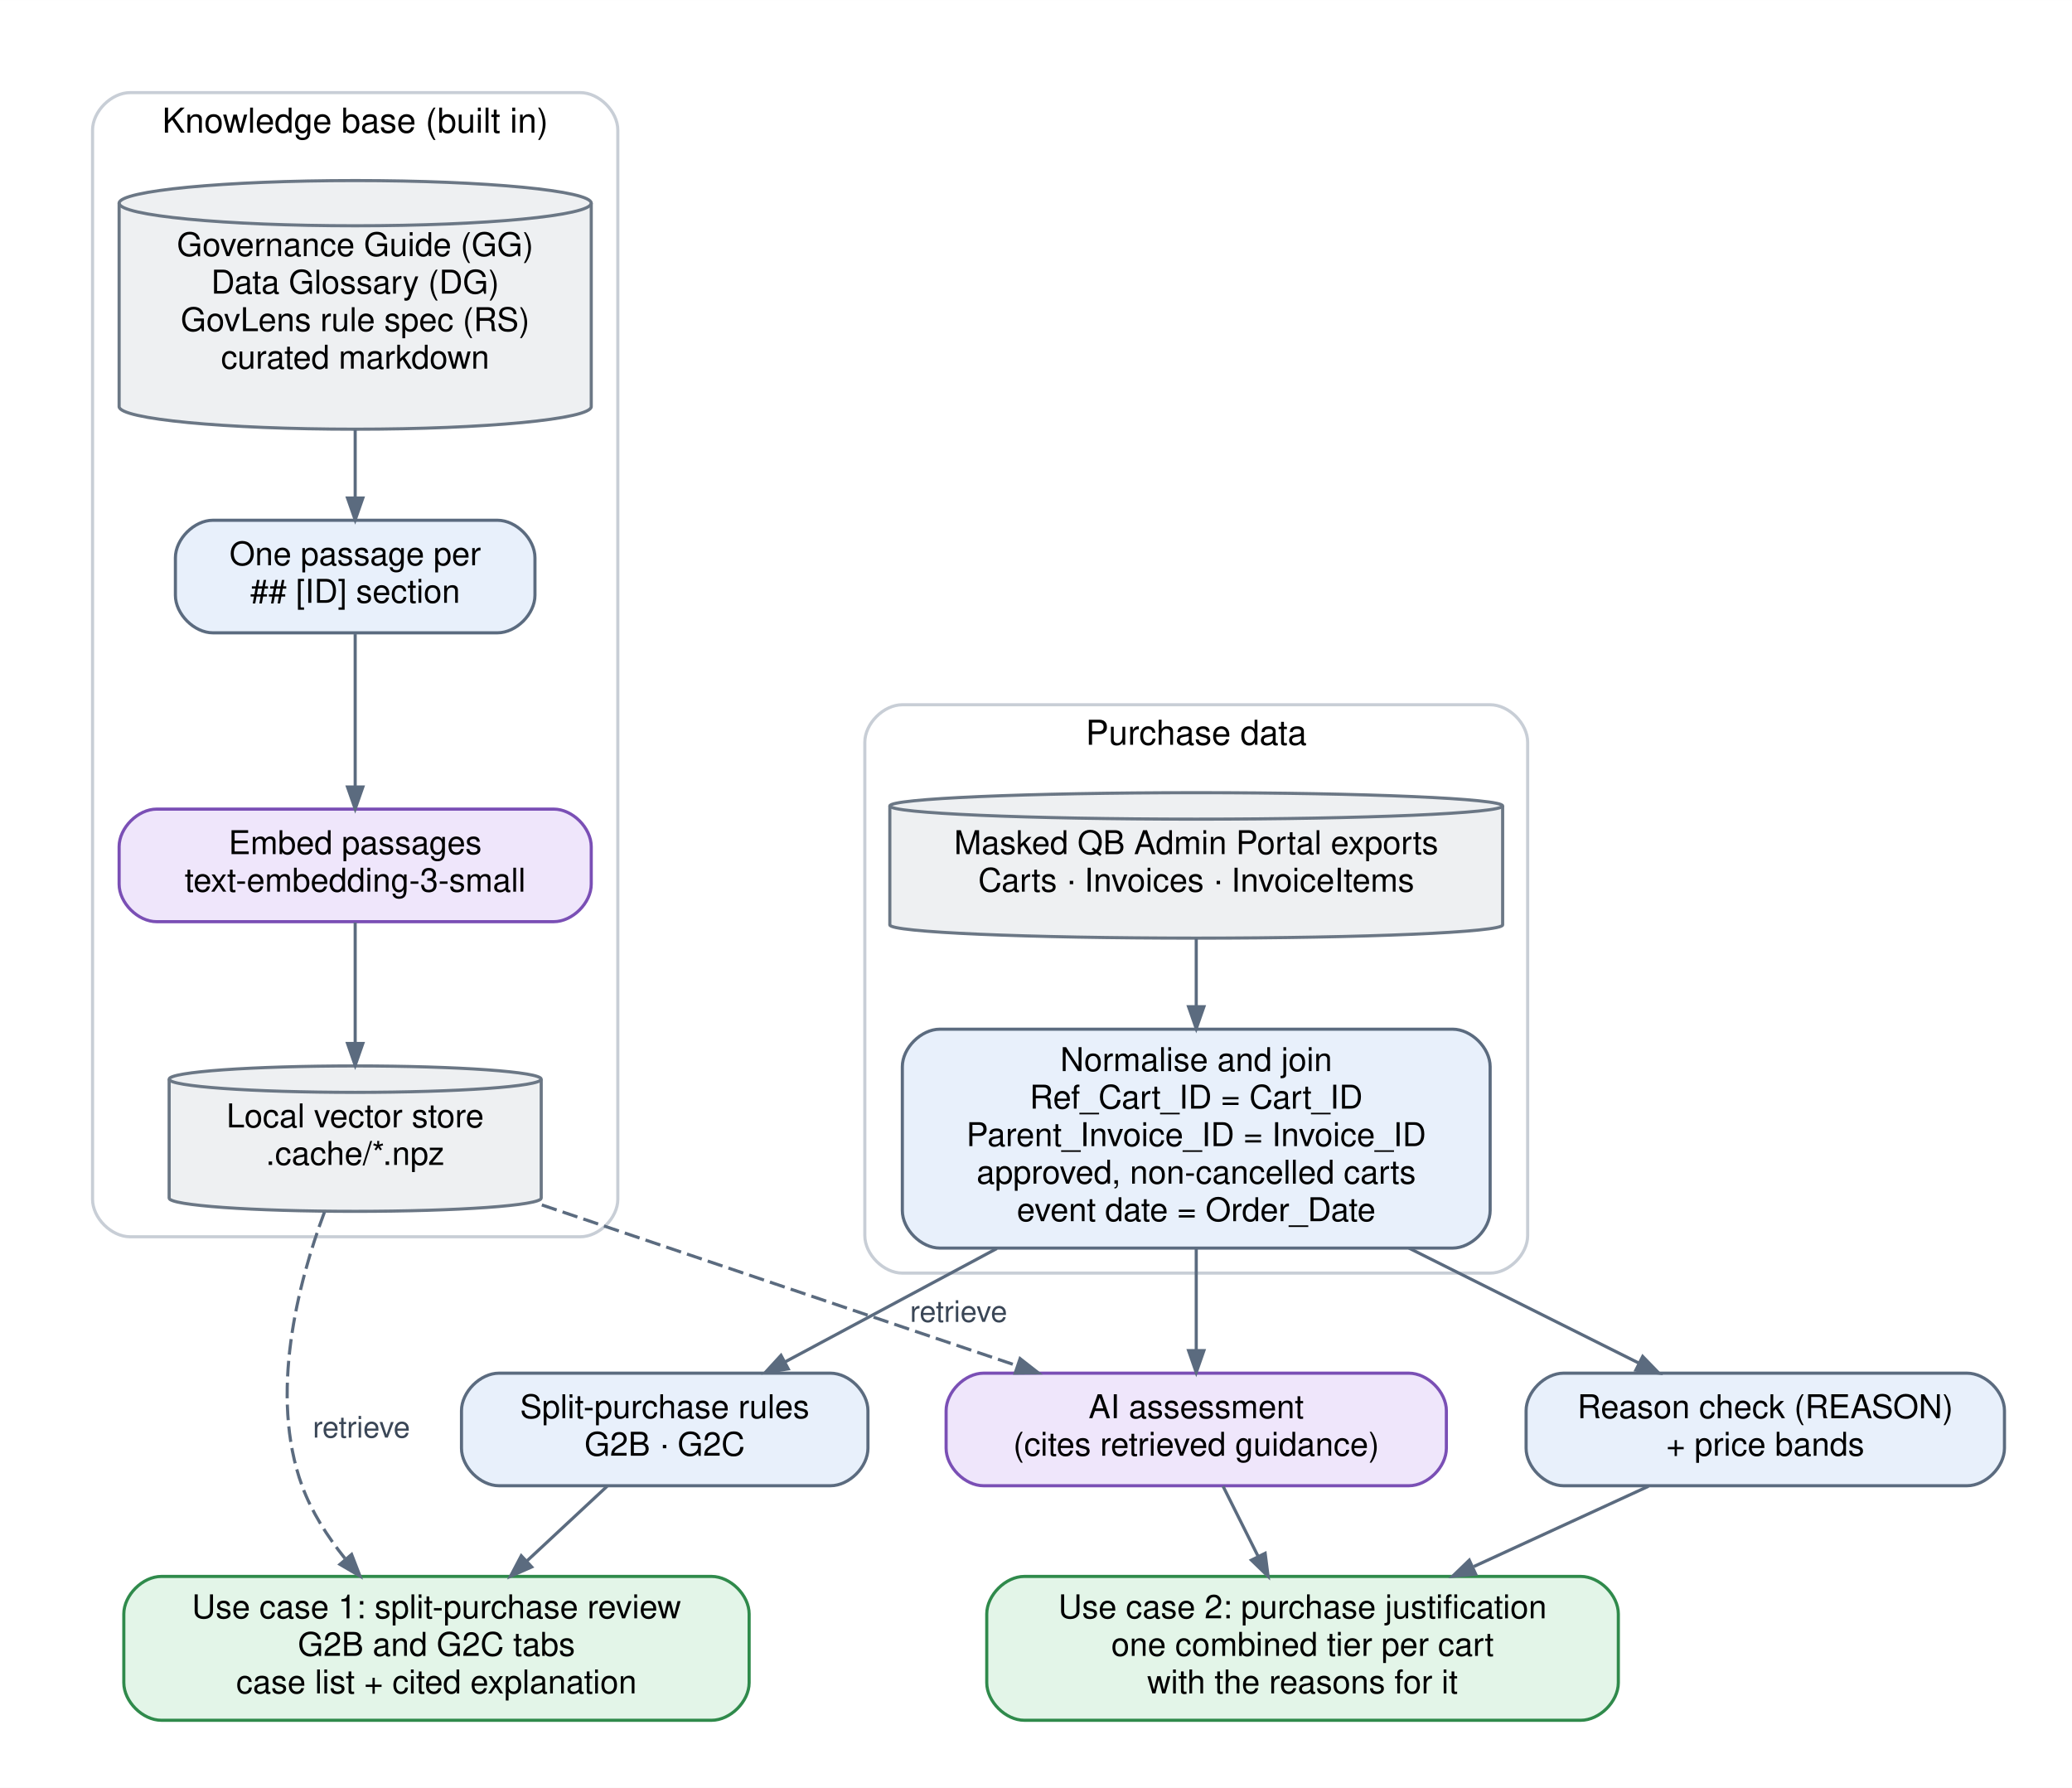
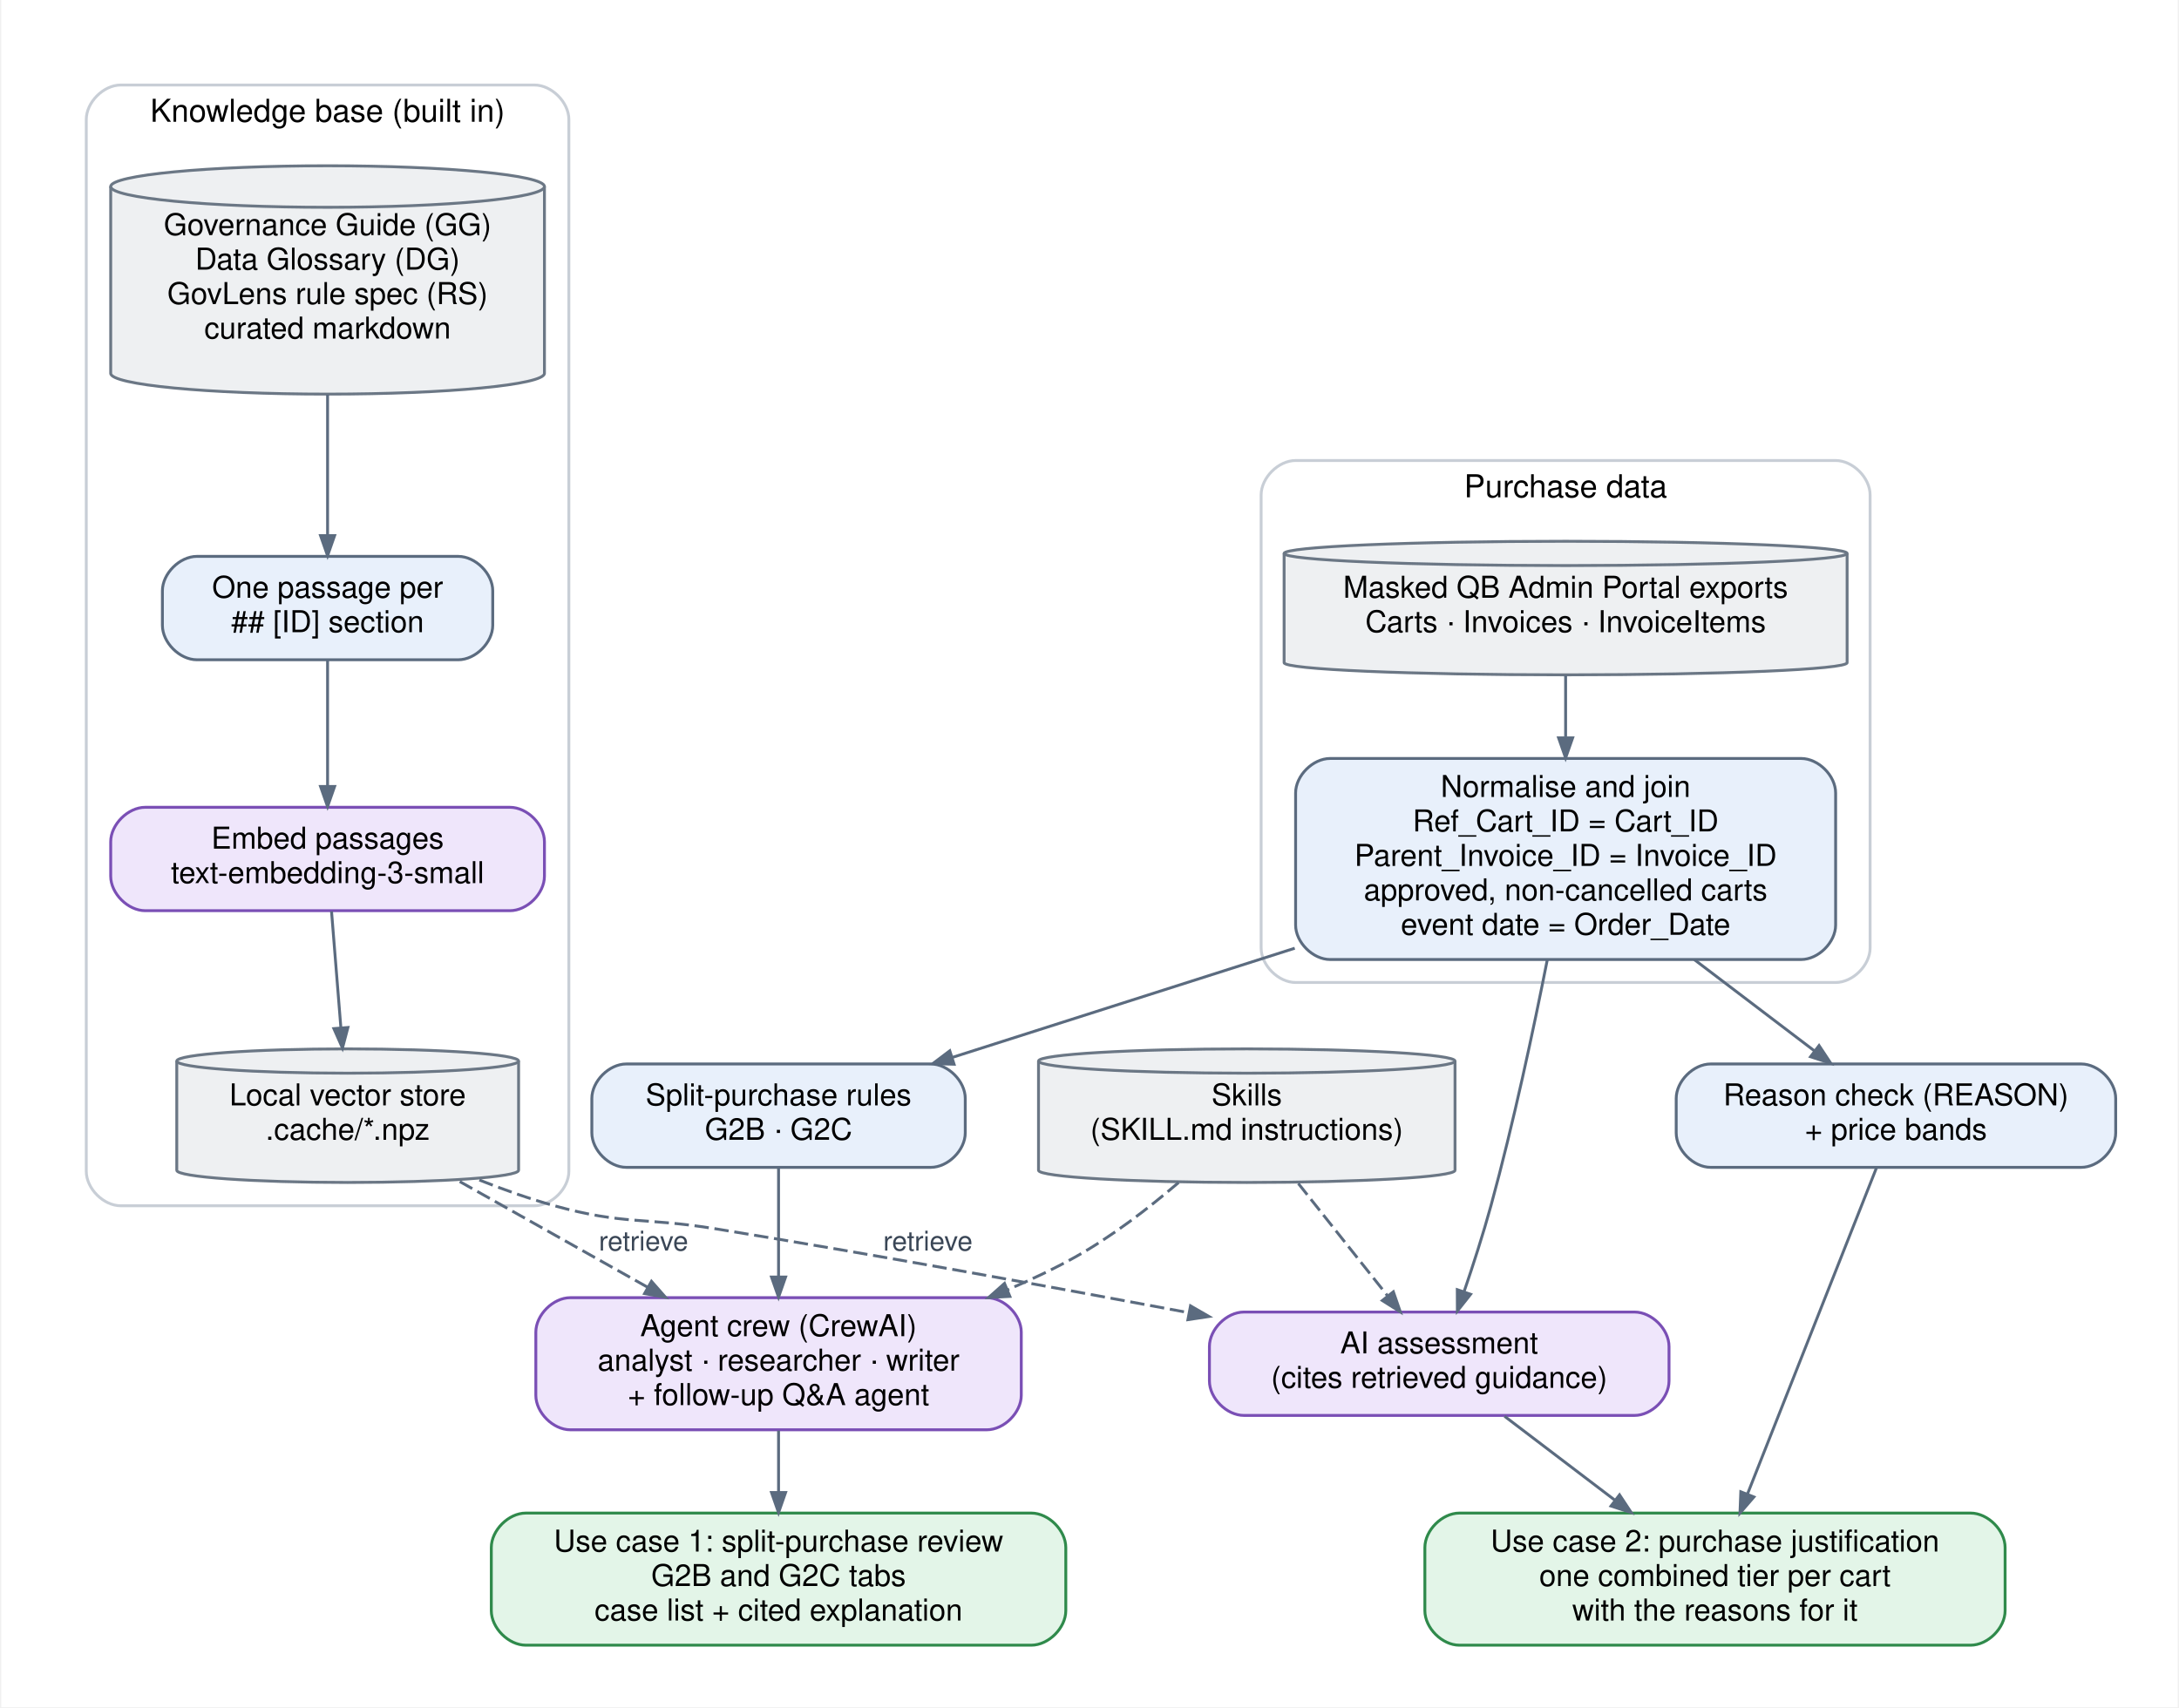
- <svg xmlns="http://www.w3.org/2000/svg" width="663pt" height="572pt" viewBox="0.00 0.00 662.70 571.70">
-   <g id="graph0" class="graph" transform="scale(1 1) rotate(0) translate(21.6 550.1)">
-     <polygon fill="white" stroke="transparent" points="-21.6,21.6 -21.6,-550.1 641.1,-550.1 641.1,21.6 -21.6,21.6" />
+ <svg xmlns="http://www.w3.org/2000/svg" width="758pt" height="594pt" viewBox="0.00 0.00 757.70 594.45">
+   <g id="graph0" class="graph" transform="scale(1 1) rotate(0) translate(21.6 572.85)">
+     <polygon fill="white" stroke="transparent" points="-21.6,21.6 -21.6,-572.85 736.1,-572.85 736.1,21.6 -21.6,21.6" />
    <g id="clust1" class="cluster">
-       <path fill="white" stroke="#c8ced6" d="M267,-143C267,-143 455,-143 455,-143 461,-143 467,-149 467,-155 467,-155 467,-312.75 467,-312.75 467,-318.75 461,-324.75 455,-324.75 455,-324.75 267,-324.75 267,-324.75 261,-324.75 255,-318.75 255,-312.75 255,-312.75 255,-155 255,-155 255,-149 261,-143 267,-143" />
-       <text text-anchor="middle" x="361" y="-311.95" font-family="Helvetica,sans-Serif" font-size="11.00">Purchase data</text>
+       <path fill="white" stroke="#c8ced6" d="M429,-230.75C429,-230.75 617,-230.75 617,-230.75 623,-230.75 629,-236.75 629,-242.75 629,-242.75 629,-400.5 629,-400.5 629,-406.5 623,-412.5 617,-412.5 617,-412.5 429,-412.5 429,-412.5 423,-412.5 417,-406.5 417,-400.5 417,-400.5 417,-242.75 417,-242.75 417,-236.75 423,-230.75 429,-230.75" />
+       <text text-anchor="middle" x="523" y="-399.7" font-family="Helvetica,sans-Serif" font-size="11.00">Purchase data</text>
    </g>
    <g id="clust2" class="cluster">
-       <path fill="white" stroke="#c8ced6" d="M20,-154.62C20,-154.62 164,-154.62 164,-154.62 170,-154.62 176,-160.62 176,-166.62 176,-166.62 176,-508.5 176,-508.5 176,-514.5 170,-520.5 164,-520.5 164,-520.5 20,-520.5 20,-520.5 14,-520.5 8,-514.5 8,-508.5 8,-508.5 8,-166.62 8,-166.62 8,-160.62 14,-154.62 20,-154.62" />
-       <text text-anchor="middle" x="92" y="-507.7" font-family="Helvetica,sans-Serif" font-size="11.00">Knowledge base (built in)</text>
+       <path fill="white" stroke="#c8ced6" d="M20,-153C20,-153 164,-153 164,-153 170,-153 176,-159 176,-165 176,-165 176,-531.25 176,-531.25 176,-537.25 170,-543.25 164,-543.25 164,-543.25 20,-543.25 20,-543.25 14,-543.25 8,-537.25 8,-531.25 8,-531.25 8,-165 8,-165 8,-159 14,-153 20,-153" />
+       <text text-anchor="middle" x="92" y="-530.45" font-family="Helvetica,sans-Serif" font-size="11.00">Knowledge base (built in)</text>
    </g>
    <g id="node1" class="node">
-       <path fill="#eef0f2" stroke="#6b7785" d="M459,-292.4C459,-294.73 415.07,-296.63 361,-296.63 306.93,-296.63 263,-294.73 263,-292.4 263,-292.4 263,-254.35 263,-254.35 263,-252.02 306.93,-250.12 361,-250.12 415.07,-250.12 459,-252.02 459,-254.35 459,-254.35 459,-292.4 459,-292.4" />
-       <path fill="none" stroke="#6b7785" d="M459,-292.4C459,-290.07 415.07,-288.17 361,-288.17 306.93,-288.17 263,-290.07 263,-292.4" />
-       <text text-anchor="middle" x="361" y="-276.98" font-family="Helvetica,sans-Serif" font-size="10.50">Masked QB Admin Portal exports</text>
-       <text text-anchor="middle" x="361" y="-264.98" font-family="Helvetica,sans-Serif" font-size="10.50">Carts · Invoices · InvoiceItems</text>
+       <path fill="#eef0f2" stroke="#6b7785" d="M621,-380.15C621,-382.48 577.07,-384.38 523,-384.38 468.93,-384.38 425,-382.48 425,-380.15 425,-380.15 425,-342.1 425,-342.1 425,-339.77 468.93,-337.87 523,-337.87 577.07,-337.87 621,-339.77 621,-342.1 621,-342.1 621,-380.15 621,-380.15" />
+       <path fill="none" stroke="#6b7785" d="M621,-380.15C621,-377.82 577.07,-375.92 523,-375.92 468.93,-375.92 425,-377.82 425,-380.15" />
+       <text text-anchor="middle" x="523" y="-364.73" font-family="Helvetica,sans-Serif" font-size="10.50">Masked QB Admin Portal exports</text>
+       <text text-anchor="middle" x="523" y="-352.73" font-family="Helvetica,sans-Serif" font-size="10.50">Carts · Invoices · InvoiceItems</text>
    </g>
    <g id="node2" class="node">
-       <path fill="#e8f0fb" stroke="#5b6b7f" d="M443,-221C443,-221 279,-221 279,-221 273,-221 267,-215 267,-209 267,-209 267,-163 267,-163 267,-157 273,-151 279,-151 279,-151 443,-151 443,-151 449,-151 455,-157 455,-163 455,-163 455,-209 455,-209 455,-215 449,-221 443,-221" />
-       <text text-anchor="middle" x="361" y="-207.6" font-family="Helvetica,sans-Serif" font-size="10.50">Normalise and join</text>
-       <text text-anchor="middle" x="361" y="-195.6" font-family="Helvetica,sans-Serif" font-size="10.50">Ref_Cart_ID = Cart_ID</text>
-       <text text-anchor="middle" x="361" y="-183.6" font-family="Helvetica,sans-Serif" font-size="10.50">Parent_Invoice_ID = Invoice_ID</text>
-       <text text-anchor="middle" x="361" y="-171.6" font-family="Helvetica,sans-Serif" font-size="10.50">approved, non-cancelled carts</text>
-       <text text-anchor="middle" x="361" y="-159.6" font-family="Helvetica,sans-Serif" font-size="10.50">event date = Order_Date</text>
+       <path fill="#e8f0fb" stroke="#5b6b7f" d="M605,-308.75C605,-308.75 441,-308.75 441,-308.75 435,-308.75 429,-302.75 429,-296.75 429,-296.75 429,-250.75 429,-250.75 429,-244.75 435,-238.75 441,-238.75 441,-238.75 605,-238.75 605,-238.75 611,-238.75 617,-244.75 617,-250.75 617,-250.75 617,-296.75 617,-296.75 617,-302.75 611,-308.75 605,-308.75" />
+       <text text-anchor="middle" x="523" y="-295.35" font-family="Helvetica,sans-Serif" font-size="10.50">Normalise and join</text>
+       <text text-anchor="middle" x="523" y="-283.35" font-family="Helvetica,sans-Serif" font-size="10.50">Ref_Cart_ID = Cart_ID</text>
+       <text text-anchor="middle" x="523" y="-271.35" font-family="Helvetica,sans-Serif" font-size="10.50">Parent_Invoice_ID = Invoice_ID</text>
+       <text text-anchor="middle" x="523" y="-259.35" font-family="Helvetica,sans-Serif" font-size="10.50">approved, non-cancelled carts</text>
+       <text text-anchor="middle" x="523" y="-247.35" font-family="Helvetica,sans-Serif" font-size="10.50">event date = Order_Date</text>
    </g>
    <g id="edge1" class="edge">
-       <path fill="none" stroke="#5b6b7f" d="M361,-249.94C361,-243.35 361,-235.91 361,-228.52" />
-       <polygon fill="#5b6b7f" stroke="#5b6b7f" points="363.45,-228.18 361,-221.18 358.55,-228.18 363.45,-228.18" />
+       <path fill="none" stroke="#5b6b7f" d="M523,-337.69C523,-331.1 523,-323.66 523,-316.27" />
+       <polygon fill="#5b6b7f" stroke="#5b6b7f" points="525.45,-315.93 523,-308.93 520.55,-315.93 525.45,-315.93" />
    </g>
    <g id="node7" class="node">
-       <path fill="#e8f0fb" stroke="#5b6b7f" d="M244,-111C244,-111 138,-111 138,-111 132,-111 126,-105 126,-99 126,-99 126,-87 126,-87 126,-81 132,-75 138,-75 138,-75 244,-75 244,-75 250,-75 256,-81 256,-87 256,-87 256,-99 256,-99 256,-105 250,-111 244,-111" />
-       <text text-anchor="middle" x="191" y="-96.6" font-family="Helvetica,sans-Serif" font-size="10.50">Split-purchase rules</text>
-       <text text-anchor="middle" x="191" y="-84.6" font-family="Helvetica,sans-Serif" font-size="10.50">G2B · G2C</text>
+       <path fill="#e8f0fb" stroke="#5b6b7f" d="M302,-202.38C302,-202.38 196,-202.38 196,-202.38 190,-202.38 184,-196.38 184,-190.38 184,-190.38 184,-178.38 184,-178.38 184,-172.38 190,-166.38 196,-166.38 196,-166.38 302,-166.38 302,-166.38 308,-166.38 314,-172.38 314,-178.38 314,-178.38 314,-190.38 314,-190.38 314,-196.38 308,-202.38 302,-202.38" />
+       <text text-anchor="middle" x="249" y="-187.97" font-family="Helvetica,sans-Serif" font-size="10.50">Split-purchase rules</text>
+       <text text-anchor="middle" x="249" y="-175.97" font-family="Helvetica,sans-Serif" font-size="10.50">G2B · G2C</text>
    </g>
    <g id="edge5" class="edge">
-       <path fill="none" stroke="#5b6b7f" d="M297.21,-150.86C274.43,-138.66 249.47,-125.3 229.48,-114.6" />
-       <polygon fill="#5b6b7f" stroke="#5b6b7f" points="230.5,-112.37 223.17,-111.22 228.19,-116.69 230.5,-112.37" />
+       <path fill="none" stroke="#5b6b7f" d="M428.7,-242.68C389.23,-230.09 344.5,-215.83 309.54,-204.68" />
+       <polygon fill="#5b6b7f" stroke="#5b6b7f" points="310.1,-202.29 302.68,-202.49 308.61,-206.96 310.1,-202.29" />
    </g>
    <g id="node8" class="node">
-       <path fill="#e8f0fb" stroke="#5b6b7f" d="M607.5,-111C607.5,-111 478.5,-111 478.5,-111 472.5,-111 466.5,-105 466.5,-99 466.5,-99 466.5,-87 466.5,-87 466.5,-81 472.5,-75 478.5,-75 478.5,-75 607.5,-75 607.5,-75 613.5,-75 619.5,-81 619.5,-87 619.5,-87 619.5,-99 619.5,-99 619.5,-105 613.5,-111 607.5,-111" />
-       <text text-anchor="middle" x="543" y="-96.6" font-family="Helvetica,sans-Serif" font-size="10.50">Reason check (REASON)</text>
-       <text text-anchor="middle" x="543" y="-84.6" font-family="Helvetica,sans-Serif" font-size="10.50">+ price bands</text>
+       <path fill="#e8f0fb" stroke="#5b6b7f" d="M702.5,-202.38C702.5,-202.38 573.5,-202.38 573.5,-202.38 567.5,-202.38 561.5,-196.38 561.5,-190.38 561.5,-190.38 561.5,-178.38 561.5,-178.38 561.5,-172.38 567.5,-166.38 573.5,-166.38 573.5,-166.38 702.5,-166.38 702.5,-166.38 708.5,-166.38 714.5,-172.38 714.5,-178.38 714.5,-178.38 714.5,-190.38 714.5,-190.38 714.5,-196.38 708.5,-202.38 702.5,-202.38" />
+       <text text-anchor="middle" x="638" y="-187.97" font-family="Helvetica,sans-Serif" font-size="10.50">Reason check (REASON)</text>
+       <text text-anchor="middle" x="638" y="-175.97" font-family="Helvetica,sans-Serif" font-size="10.50">+ price bands</text>
+     </g>
+     <g id="edge10" class="edge">
+       <path fill="none" stroke="#5b6b7f" d="M567.79,-238.72C581.9,-228 597.09,-216.46 609.71,-206.87" />
+       <polygon fill="#5b6b7f" stroke="#5b6b7f" points="611.23,-208.79 615.32,-202.61 608.26,-204.89 611.23,-208.79" />
+     </g>
+     <g id="node9" class="node">
+       <path fill="#efe6fb" stroke="#7a4fb5" d="M547,-116C547,-116 411,-116 411,-116 405,-116 399,-110 399,-104 399,-104 399,-92 399,-92 399,-86 405,-80 411,-80 411,-80 547,-80 547,-80 553,-80 559,-86 559,-92 559,-92 559,-104 559,-104 559,-110 553,-116 547,-116" />
+       <text text-anchor="middle" x="479" y="-101.6" font-family="Helvetica,sans-Serif" font-size="10.50">AI assessment</text>
+       <text text-anchor="middle" x="479" y="-89.6" font-family="Helvetica,sans-Serif" font-size="10.50">(cites retrieved guidance)</text>
+     </g>
+     <g id="edge12" class="edge">
+       <path fill="none" stroke="#5b6b7f" d="M516.63,-238.7C511.87,-214.61 504.85,-181.62 497,-153 494.29,-143.13 490.83,-132.4 487.66,-123.13" />
+       <polygon fill="#5b6b7f" stroke="#5b6b7f" points="489.92,-122.18 485.32,-116.36 485.29,-123.78 489.92,-122.18" />
+     </g>
+     <g id="node3" class="node">
+       <path fill="#eef0f2" stroke="#6b7785" d="M167.5,-507.9C167.5,-511.89 133.66,-515.13 92,-515.13 50.34,-515.13 16.5,-511.89 16.5,-507.9 16.5,-507.9 16.5,-442.85 16.5,-442.85 16.5,-438.86 50.34,-435.62 92,-435.62 133.66,-435.62 167.5,-438.86 167.5,-442.85 167.5,-442.85 167.5,-507.9 167.5,-507.9" />
+       <path fill="none" stroke="#6b7785" d="M167.5,-507.9C167.5,-503.91 133.66,-500.67 92,-500.67 50.34,-500.67 16.5,-503.91 16.5,-507.9" />
+       <text text-anchor="middle" x="92" y="-490.98" font-family="Helvetica,sans-Serif" font-size="10.50">Governance Guide (GG)</text>
+       <text text-anchor="middle" x="92" y="-478.98" font-family="Helvetica,sans-Serif" font-size="10.50">Data Glossary (DG)</text>
+       <text text-anchor="middle" x="92" y="-466.98" font-family="Helvetica,sans-Serif" font-size="10.50">GovLens rule spec (RS)</text>
+       <text text-anchor="middle" x="92" y="-454.98" font-family="Helvetica,sans-Serif" font-size="10.50">curated markdown</text>
+     </g>
+     <g id="node4" class="node">
+       <path fill="#e8f0fb" stroke="#5b6b7f" d="M137.5,-379.12C137.5,-379.12 46.5,-379.12 46.5,-379.12 40.5,-379.12 34.5,-373.12 34.5,-367.12 34.5,-367.12 34.5,-355.12 34.5,-355.12 34.5,-349.12 40.5,-343.12 46.5,-343.12 46.5,-343.12 137.5,-343.12 137.5,-343.12 143.5,-343.12 149.5,-349.12 149.5,-355.12 149.5,-355.12 149.5,-367.12 149.5,-367.12 149.5,-373.12 143.5,-379.12 137.5,-379.12" />
+       <text text-anchor="middle" x="92" y="-364.73" font-family="Helvetica,sans-Serif" font-size="10.50">One passage per</text>
+       <text text-anchor="middle" x="92" y="-352.73" font-family="Helvetica,sans-Serif" font-size="10.50">## [ID] section</text>
+     </g>
+     <g id="edge2" class="edge">
+       <path fill="none" stroke="#5b6b7f" d="M92,-435.43C92,-419.15 92,-400.73 92,-386.42" />
+       <polygon fill="#5b6b7f" stroke="#5b6b7f" points="94.45,-386.35 92,-379.35 89.55,-386.35 94.45,-386.35" />
+     </g>
+     <g id="node5" class="node">
+       <path fill="#efe6fb" stroke="#7a4fb5" d="M155.5,-291.75C155.5,-291.75 28.5,-291.75 28.5,-291.75 22.5,-291.75 16.5,-285.75 16.5,-279.75 16.5,-279.75 16.5,-267.75 16.5,-267.75 16.5,-261.75 22.5,-255.75 28.5,-255.75 28.5,-255.75 155.5,-255.75 155.5,-255.75 161.5,-255.75 167.5,-261.75 167.5,-267.75 167.5,-267.75 167.5,-279.75 167.5,-279.75 167.5,-285.75 161.5,-291.75 155.5,-291.75" />
+       <text text-anchor="middle" x="92" y="-277.35" font-family="Helvetica,sans-Serif" font-size="10.50">Embed passages</text>
+       <text text-anchor="middle" x="92" y="-265.35" font-family="Helvetica,sans-Serif" font-size="10.50">text-embedding-3-small</text>
+     </g>
+     <g id="edge3" class="edge">
+       <path fill="none" stroke="#5b6b7f" d="M92,-342.85C92,-330.35 92,-313.28 92,-299.36" />
+       <polygon fill="#5b6b7f" stroke="#5b6b7f" points="94.45,-299 92,-292 89.55,-299 94.45,-299" />
+     </g>
+     <g id="node6" class="node">
+       <path fill="#eef0f2" stroke="#6b7785" d="M158.5,-203.4C158.5,-205.73 131.83,-207.63 99,-207.63 66.17,-207.63 39.5,-205.73 39.5,-203.4 39.5,-203.4 39.5,-165.35 39.5,-165.35 39.5,-163.02 66.17,-161.12 99,-161.12 131.83,-161.12 158.5,-163.02 158.5,-165.35 158.5,-165.35 158.5,-203.4 158.5,-203.4" />
+       <path fill="none" stroke="#6b7785" d="M158.5,-203.4C158.5,-201.07 131.83,-199.17 99,-199.17 66.17,-199.17 39.5,-201.07 39.5,-203.4" />
+       <text text-anchor="middle" x="99" y="-187.97" font-family="Helvetica,sans-Serif" font-size="10.50">Local vector store</text>
+       <text text-anchor="middle" x="99" y="-175.97" font-family="Helvetica,sans-Serif" font-size="10.50">.cache/*.npz</text>
+     </g>
+     <g id="edge4" class="edge">
+       <path fill="none" stroke="#5b6b7f" d="M93.38,-255.49C94.3,-243.99 95.54,-228.58 96.62,-215.14" />
+       <polygon fill="#5b6b7f" stroke="#5b6b7f" points="99.08,-215.08 97.19,-207.91 94.19,-214.69 99.08,-215.08" />
+     </g>
+     <g id="edge15" class="edge">
+       <path fill="none" stroke="#5b6b7f" stroke-dasharray="5,2" d="M144.85,-161.97C153.41,-158.57 162.37,-155.39 171,-153 195.23,-146.28 202.18,-149.04 227,-145 281.91,-136.07 343.33,-124.88 391.79,-115.78" />
+       <polygon fill="#5b6b7f" stroke="#5b6b7f" points="392.42,-118.15 398.84,-114.45 391.51,-113.34 392.42,-118.15" />
+       <text text-anchor="middle" x="301" y="-137.4" font-family="Helvetica,sans-Serif" font-size="9.50" fill="#3a4656">retrieve</text>
+     </g>
+     <g id="node10" class="node">
+       <path fill="#efe6fb" stroke="#7a4fb5" d="M321.5,-121C321.5,-121 176.5,-121 176.5,-121 170.5,-121 164.5,-115 164.5,-109 164.5,-109 164.5,-87 164.5,-87 164.5,-81 170.5,-75 176.5,-75 176.5,-75 321.5,-75 321.5,-75 327.5,-75 333.5,-81 333.5,-87 333.5,-87 333.5,-109 333.5,-109 333.5,-115 327.5,-121 321.5,-121" />
+       <text text-anchor="middle" x="249" y="-107.6" font-family="Helvetica,sans-Serif" font-size="10.50">Agent crew (CrewAI)</text>
+       <text text-anchor="middle" x="249" y="-95.6" font-family="Helvetica,sans-Serif" font-size="10.50">analyst · researcher · writer</text>
+       <text text-anchor="middle" x="249" y="-83.6" font-family="Helvetica,sans-Serif" font-size="10.50">+ follow-up Q&amp;A agent</text>
+     </g>
+     <g id="edge14" class="edge">
+       <path fill="none" stroke="#5b6b7f" stroke-dasharray="5,2" d="M138.02,-161.43C158,-150.19 182.45,-136.44 203.31,-124.7" />
+       <polygon fill="#5b6b7f" stroke="#5b6b7f" points="204.76,-126.7 209.66,-121.13 202.35,-122.43 204.76,-126.7" />
+       <text text-anchor="middle" x="202" y="-137.4" font-family="Helvetica,sans-Serif" font-size="9.50" fill="#3a4656">retrieve</text>
+     </g>
+     <g id="edge6" class="edge">
+       <path fill="none" stroke="#5b6b7f" d="M249,-166.3C249,-155.43 249,-141.07 249,-128.4" />
+       <polygon fill="#5b6b7f" stroke="#5b6b7f" points="251.45,-128.18 249,-121.18 246.55,-128.18 251.45,-128.18" />
+     </g>
+     <g id="node13" class="node">
+       <path fill="#e3f5e8" stroke="#2f8a4b" d="M664,-46C664,-46 486,-46 486,-46 480,-46 474,-40 474,-34 474,-34 474,-12 474,-12 474,-6 480,0 486,0 486,0 664,0 664,0 670,0 676,-6 676,-12 676,-12 676,-34 676,-34 676,-40 670,-46 664,-46" />
+       <text text-anchor="middle" x="575" y="-32.6" font-family="Helvetica,sans-Serif" font-size="10.50">Use case 2: purchase justification</text>
+       <text text-anchor="middle" x="575" y="-20.6" font-family="Helvetica,sans-Serif" font-size="10.50">one combined tier per cart</text>
+       <text text-anchor="middle" x="575" y="-8.6" font-family="Helvetica,sans-Serif" font-size="10.50">with the reasons for it</text>
+     </g>
+     <g id="edge11" class="edge">
+       <path fill="none" stroke="#5b6b7f" d="M631.26,-166.32C620.53,-139.18 599.45,-85.86 586.36,-52.75" />
+       <polygon fill="#5b6b7f" stroke="#5b6b7f" points="588.55,-51.61 583.7,-46 583.99,-53.41 588.55,-51.61" />
+     </g>
+     <g id="edge13" class="edge">
+       <path fill="none" stroke="#5b6b7f" d="M501.75,-79.7C513.19,-71 527.31,-60.26 540.09,-50.54" />
+       <polygon fill="#5b6b7f" stroke="#5b6b7f" points="541.77,-52.35 545.86,-46.16 538.8,-48.45 541.77,-52.35" />
+     </g>
+     <g id="node12" class="node">
+       <path fill="#e3f5e8" stroke="#2f8a4b" d="M337,-46C337,-46 161,-46 161,-46 155,-46 149,-40 149,-34 149,-34 149,-12 149,-12 149,-6 155,0 161,0 161,0 337,0 337,0 343,0 349,-6 349,-12 349,-12 349,-34 349,-34 349,-40 343,-46 337,-46" />
+       <text text-anchor="middle" x="249" y="-32.6" font-family="Helvetica,sans-Serif" font-size="10.50">Use case 1: split-purchase review</text>
+       <text text-anchor="middle" x="249" y="-20.6" font-family="Helvetica,sans-Serif" font-size="10.50">G2B and G2C tabs</text>
+       <text text-anchor="middle" x="249" y="-8.6" font-family="Helvetica,sans-Serif" font-size="10.50">case list + cited explanation</text>
    </g>
    <g id="edge7" class="edge">
-       <path fill="none" stroke="#5b6b7f" d="M429.03,-150.99C453.73,-138.63 480.86,-125.07 502.44,-114.28" />
-       <polygon fill="#5b6b7f" stroke="#5b6b7f" points="503.79,-116.34 508.95,-111.02 501.6,-111.96 503.79,-116.34" />
+       <path fill="none" stroke="#5b6b7f" d="M249,-74.7C249,-67.91 249,-60.34 249,-53.16" />
+       <polygon fill="#5b6b7f" stroke="#5b6b7f" points="251.45,-53.16 249,-46.16 246.55,-53.16 251.45,-53.16" />
    </g>
-     <g id="node9" class="node">
-       <path fill="#efe6fb" stroke="#7a4fb5" d="M429,-111C429,-111 293,-111 293,-111 287,-111 281,-105 281,-99 281,-99 281,-87 281,-87 281,-81 287,-75 293,-75 293,-75 429,-75 429,-75 435,-75 441,-81 441,-87 441,-87 441,-99 441,-99 441,-105 435,-111 429,-111" />
-       <text text-anchor="middle" x="361" y="-96.6" font-family="Helvetica,sans-Serif" font-size="10.50">AI assessment</text>
-       <text text-anchor="middle" x="361" y="-84.6" font-family="Helvetica,sans-Serif" font-size="10.50">(cites retrieved guidance)</text>
+     <g id="node11" class="node">
+       <path fill="#eef0f2" stroke="#6b7785" d="M484.5,-203.4C484.5,-205.73 452,-207.63 412,-207.63 372,-207.63 339.5,-205.73 339.5,-203.4 339.5,-203.4 339.5,-165.35 339.5,-165.35 339.5,-163.02 372,-161.12 412,-161.12 452,-161.12 484.5,-163.02 484.5,-165.35 484.5,-165.35 484.5,-203.4 484.5,-203.4" />
+       <path fill="none" stroke="#6b7785" d="M484.5,-203.4C484.5,-201.07 452,-199.17 412,-199.17 372,-199.17 339.5,-201.07 339.5,-203.4" />
+       <text text-anchor="middle" x="412" y="-187.97" font-family="Helvetica,sans-Serif" font-size="10.50">Skills</text>
+       <text text-anchor="middle" x="412" y="-175.97" font-family="Helvetica,sans-Serif" font-size="10.50">(SKILL.md instructions)</text>
    </g>
    <g id="edge9" class="edge">
-       <path fill="none" stroke="#5b6b7f" d="M361,-150.86C361,-140.09 361,-128.41 361,-118.45" />
-       <polygon fill="#5b6b7f" stroke="#5b6b7f" points="363.45,-118.22 361,-111.22 358.55,-118.22 363.45,-118.22" />
-     </g>
-     <g id="node3" class="node">
-       <path fill="#eef0f2" stroke="#6b7785" d="M167.5,-485.15C167.5,-489.14 133.66,-492.38 92,-492.38 50.34,-492.38 16.5,-489.14 16.5,-485.15 16.5,-485.15 16.5,-420.1 16.5,-420.1 16.5,-416.11 50.34,-412.87 92,-412.87 133.66,-412.87 167.5,-416.11 167.5,-420.1 167.5,-420.1 167.5,-485.15 167.5,-485.15" />
-       <path fill="none" stroke="#6b7785" d="M167.5,-485.15C167.5,-481.16 133.66,-477.92 92,-477.92 50.34,-477.92 16.5,-481.16 16.5,-485.15" />
-       <text text-anchor="middle" x="92" y="-468.23" font-family="Helvetica,sans-Serif" font-size="10.50">Governance Guide (GG)</text>
-       <text text-anchor="middle" x="92" y="-456.23" font-family="Helvetica,sans-Serif" font-size="10.50">Data Glossary (DG)</text>
-       <text text-anchor="middle" x="92" y="-444.23" font-family="Helvetica,sans-Serif" font-size="10.50">GovLens rule spec (RS)</text>
-       <text text-anchor="middle" x="92" y="-432.23" font-family="Helvetica,sans-Serif" font-size="10.50">curated markdown</text>
-     </g>
-     <g id="node4" class="node">
-       <path fill="#e8f0fb" stroke="#5b6b7f" d="M137.5,-383.75C137.5,-383.75 46.5,-383.75 46.5,-383.75 40.5,-383.75 34.5,-377.75 34.5,-371.75 34.5,-371.75 34.5,-359.75 34.5,-359.75 34.5,-353.75 40.5,-347.75 46.5,-347.75 46.5,-347.75 137.5,-347.75 137.5,-347.75 143.5,-347.75 149.5,-353.75 149.5,-359.75 149.5,-359.75 149.5,-371.75 149.5,-371.75 149.5,-377.75 143.5,-383.75 137.5,-383.75" />
-       <text text-anchor="middle" x="92" y="-369.35" font-family="Helvetica,sans-Serif" font-size="10.50">One passage per</text>
-       <text text-anchor="middle" x="92" y="-357.35" font-family="Helvetica,sans-Serif" font-size="10.50">## [ID] section</text>
-     </g>
-     <g id="edge2" class="edge">
-       <path fill="none" stroke="#5b6b7f" d="M92,-412.67C92,-405.24 92,-397.67 92,-390.88" />
-       <polygon fill="#5b6b7f" stroke="#5b6b7f" points="94.45,-390.86 92,-383.86 89.55,-390.86 94.45,-390.86" />
-     </g>
-     <g id="node5" class="node">
-       <path fill="#efe6fb" stroke="#7a4fb5" d="M155.5,-291.38C155.5,-291.38 28.5,-291.38 28.5,-291.38 22.5,-291.38 16.5,-285.38 16.5,-279.38 16.5,-279.38 16.5,-267.38 16.5,-267.38 16.5,-261.38 22.5,-255.38 28.5,-255.38 28.5,-255.38 155.5,-255.38 155.5,-255.38 161.5,-255.38 167.5,-261.38 167.5,-267.38 167.5,-267.38 167.5,-279.38 167.5,-279.38 167.5,-285.38 161.5,-291.38 155.5,-291.38" />
-       <text text-anchor="middle" x="92" y="-276.98" font-family="Helvetica,sans-Serif" font-size="10.50">Embed passages</text>
-       <text text-anchor="middle" x="92" y="-264.98" font-family="Helvetica,sans-Serif" font-size="10.50">text-embedding-3-small</text>
-     </g>
-     <g id="edge3" class="edge">
-       <path fill="none" stroke="#5b6b7f" d="M92,-347.32C92,-333.48 92,-313.97 92,-298.61" />
-       <polygon fill="#5b6b7f" stroke="#5b6b7f" points="94.45,-298.44 92,-291.44 89.55,-298.44 94.45,-298.44" />
-     </g>
-     <g id="node6" class="node">
-       <path fill="#eef0f2" stroke="#6b7785" d="M151.5,-205.02C151.5,-207.36 124.83,-209.25 92,-209.25 59.17,-209.25 32.5,-207.36 32.5,-205.02 32.5,-205.02 32.5,-166.98 32.5,-166.98 32.5,-164.64 59.17,-162.75 92,-162.75 124.83,-162.75 151.5,-164.64 151.5,-166.98 151.5,-166.98 151.5,-205.02 151.5,-205.02" />
-       <path fill="none" stroke="#6b7785" d="M151.5,-205.02C151.5,-202.69 124.83,-200.8 92,-200.8 59.17,-200.8 32.5,-202.69 32.5,-205.02" />
-       <text text-anchor="middle" x="92" y="-189.6" font-family="Helvetica,sans-Serif" font-size="10.50">Local vector store</text>
-       <text text-anchor="middle" x="92" y="-177.6" font-family="Helvetica,sans-Serif" font-size="10.50">.cache/*.npz</text>
-     </g>
-     <g id="edge4" class="edge">
-       <path fill="none" stroke="#5b6b7f" d="M92,-255.1C92,-244.1 92,-229.57 92,-216.75" />
-       <polygon fill="#5b6b7f" stroke="#5b6b7f" points="94.45,-216.44 92,-209.44 89.55,-216.44 94.45,-216.44" />
-     </g>
-     <g id="edge12" class="edge">
-       <path fill="none" stroke="#5b6b7f" stroke-dasharray="5,2" d="M151.7,-164.8C197.05,-149.46 259.02,-128.5 303.75,-113.37" />
-       <polygon fill="#5b6b7f" stroke="#5b6b7f" points="304.66,-115.65 310.5,-111.08 303.09,-111.01 304.66,-115.65" />
-       <text text-anchor="middle" x="285" y="-127.4" font-family="Helvetica,sans-Serif" font-size="9.50" fill="#3a4656">retrieve</text>
-     </g>
-     <g id="node10" class="node">
-       <path fill="#e3f5e8" stroke="#2f8a4b" d="M206,-46C206,-46 30,-46 30,-46 24,-46 18,-40 18,-34 18,-34 18,-12 18,-12 18,-6 24,0 30,0 30,0 206,0 206,0 212,0 218,-6 218,-12 218,-12 218,-34 218,-34 218,-40 212,-46 206,-46" />
-       <text text-anchor="middle" x="118" y="-32.6" font-family="Helvetica,sans-Serif" font-size="10.50">Use case 1: split-purchase review</text>
-       <text text-anchor="middle" x="118" y="-20.6" font-family="Helvetica,sans-Serif" font-size="10.50">G2B and G2C tabs</text>
-       <text text-anchor="middle" x="118" y="-8.6" font-family="Helvetica,sans-Serif" font-size="10.50">case list + cited explanation</text>
-     </g>
-     <g id="edge11" class="edge">
-       <path fill="none" stroke="#5b6b7f" stroke-dasharray="5,2" d="M82.15,-162.45C73.68,-139.75 64.39,-104.04 75,-75 78.04,-66.67 83.11,-58.76 88.72,-51.77" />
-       <polygon fill="#5b6b7f" stroke="#5b6b7f" points="90.86,-53.04 93.53,-46.12 87.13,-49.86 90.86,-53.04" />
-       <text text-anchor="middle" x="94" y="-90.4" font-family="Helvetica,sans-Serif" font-size="9.50" fill="#3a4656">retrieve</text>
-     </g>
-     <g id="edge6" class="edge">
-       <path fill="none" stroke="#5b6b7f" d="M172.58,-74.84C164.81,-67.61 155.59,-59.01 146.95,-50.97" />
-       <polygon fill="#5b6b7f" stroke="#5b6b7f" points="148.46,-49.03 141.67,-46.05 145.12,-52.61 148.46,-49.03" />
-     </g>
-     <g id="node11" class="node">
-       <path fill="#e3f5e8" stroke="#2f8a4b" d="M484,-46C484,-46 306,-46 306,-46 300,-46 294,-40 294,-34 294,-34 294,-12 294,-12 294,-6 300,0 306,0 306,0 484,0 484,0 490,0 496,-6 496,-12 496,-12 496,-34 496,-34 496,-40 490,-46 484,-46" />
-       <text text-anchor="middle" x="395" y="-32.6" font-family="Helvetica,sans-Serif" font-size="10.50">Use case 2: purchase justification</text>
-       <text text-anchor="middle" x="395" y="-20.6" font-family="Helvetica,sans-Serif" font-size="10.50">one combined tier per cart</text>
-       <text text-anchor="middle" x="395" y="-8.6" font-family="Helvetica,sans-Serif" font-size="10.50">with the reasons for it</text>
+       <path fill="none" stroke="#5b6b7f" stroke-dasharray="5,2" d="M429.95,-160.76C439.55,-148.68 451.33,-133.85 460.94,-121.75" />
+       <polygon fill="#5b6b7f" stroke="#5b6b7f" points="463.03,-123.05 465.46,-116.05 459.19,-120.01 463.03,-123.05" />
    </g>
    <g id="edge8" class="edge">
-       <path fill="none" stroke="#5b6b7f" d="M505.65,-74.84C488.72,-67.06 468.37,-57.71 449.76,-49.16" />
-       <polygon fill="#5b6b7f" stroke="#5b6b7f" points="450.37,-46.74 442.99,-46.05 448.33,-51.2 450.37,-46.74" />
-     </g>
-     <g id="edge10" class="edge">
-       <path fill="none" stroke="#5b6b7f" d="M369.58,-74.84C372.99,-68.02 377.01,-59.98 380.83,-52.34" />
-       <polygon fill="#5b6b7f" stroke="#5b6b7f" points="383.04,-53.4 383.98,-46.05 378.65,-51.21 383.04,-53.4" />
+       <path fill="none" stroke="#5b6b7f" stroke-dasharray="5,2" d="M388.27,-161.1C377.75,-152.09 364.86,-142.15 352,-135 344.69,-130.94 336.84,-127.21 328.85,-123.81" />
+       <polygon fill="#5b6b7f" stroke="#5b6b7f" points="329.53,-121.44 322.12,-121.04 327.66,-125.97 329.53,-121.44" />
    </g>
  </g>
</svg>
